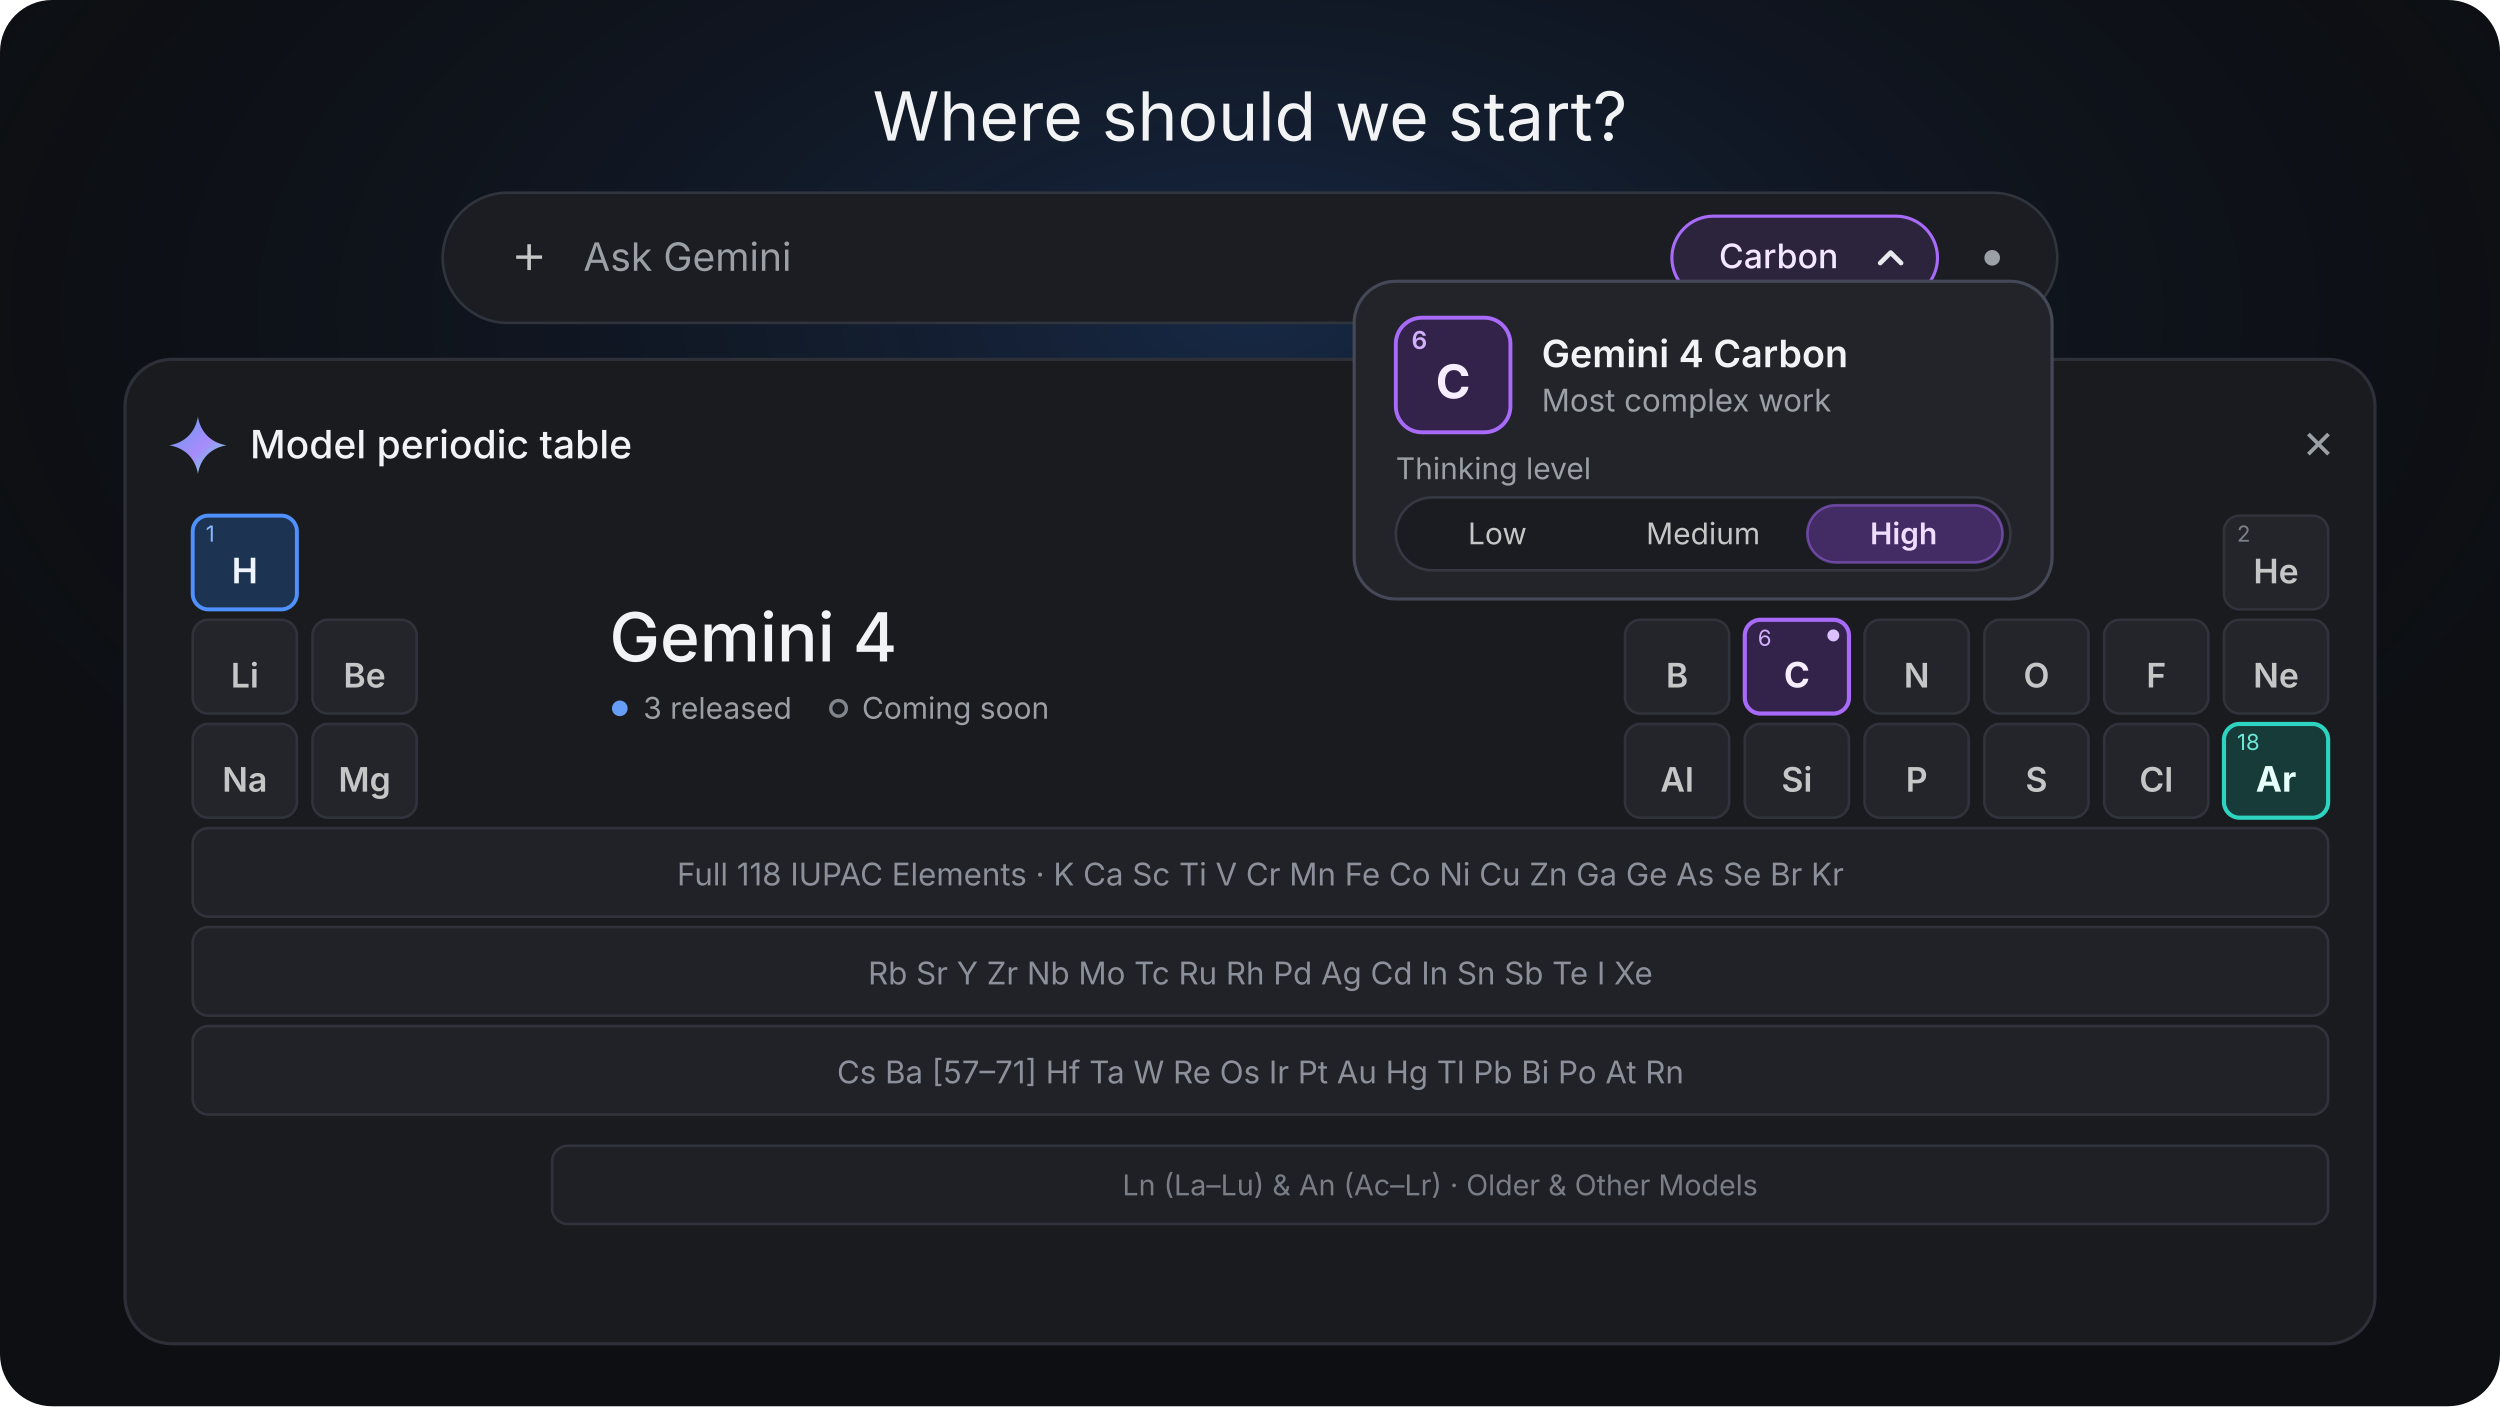
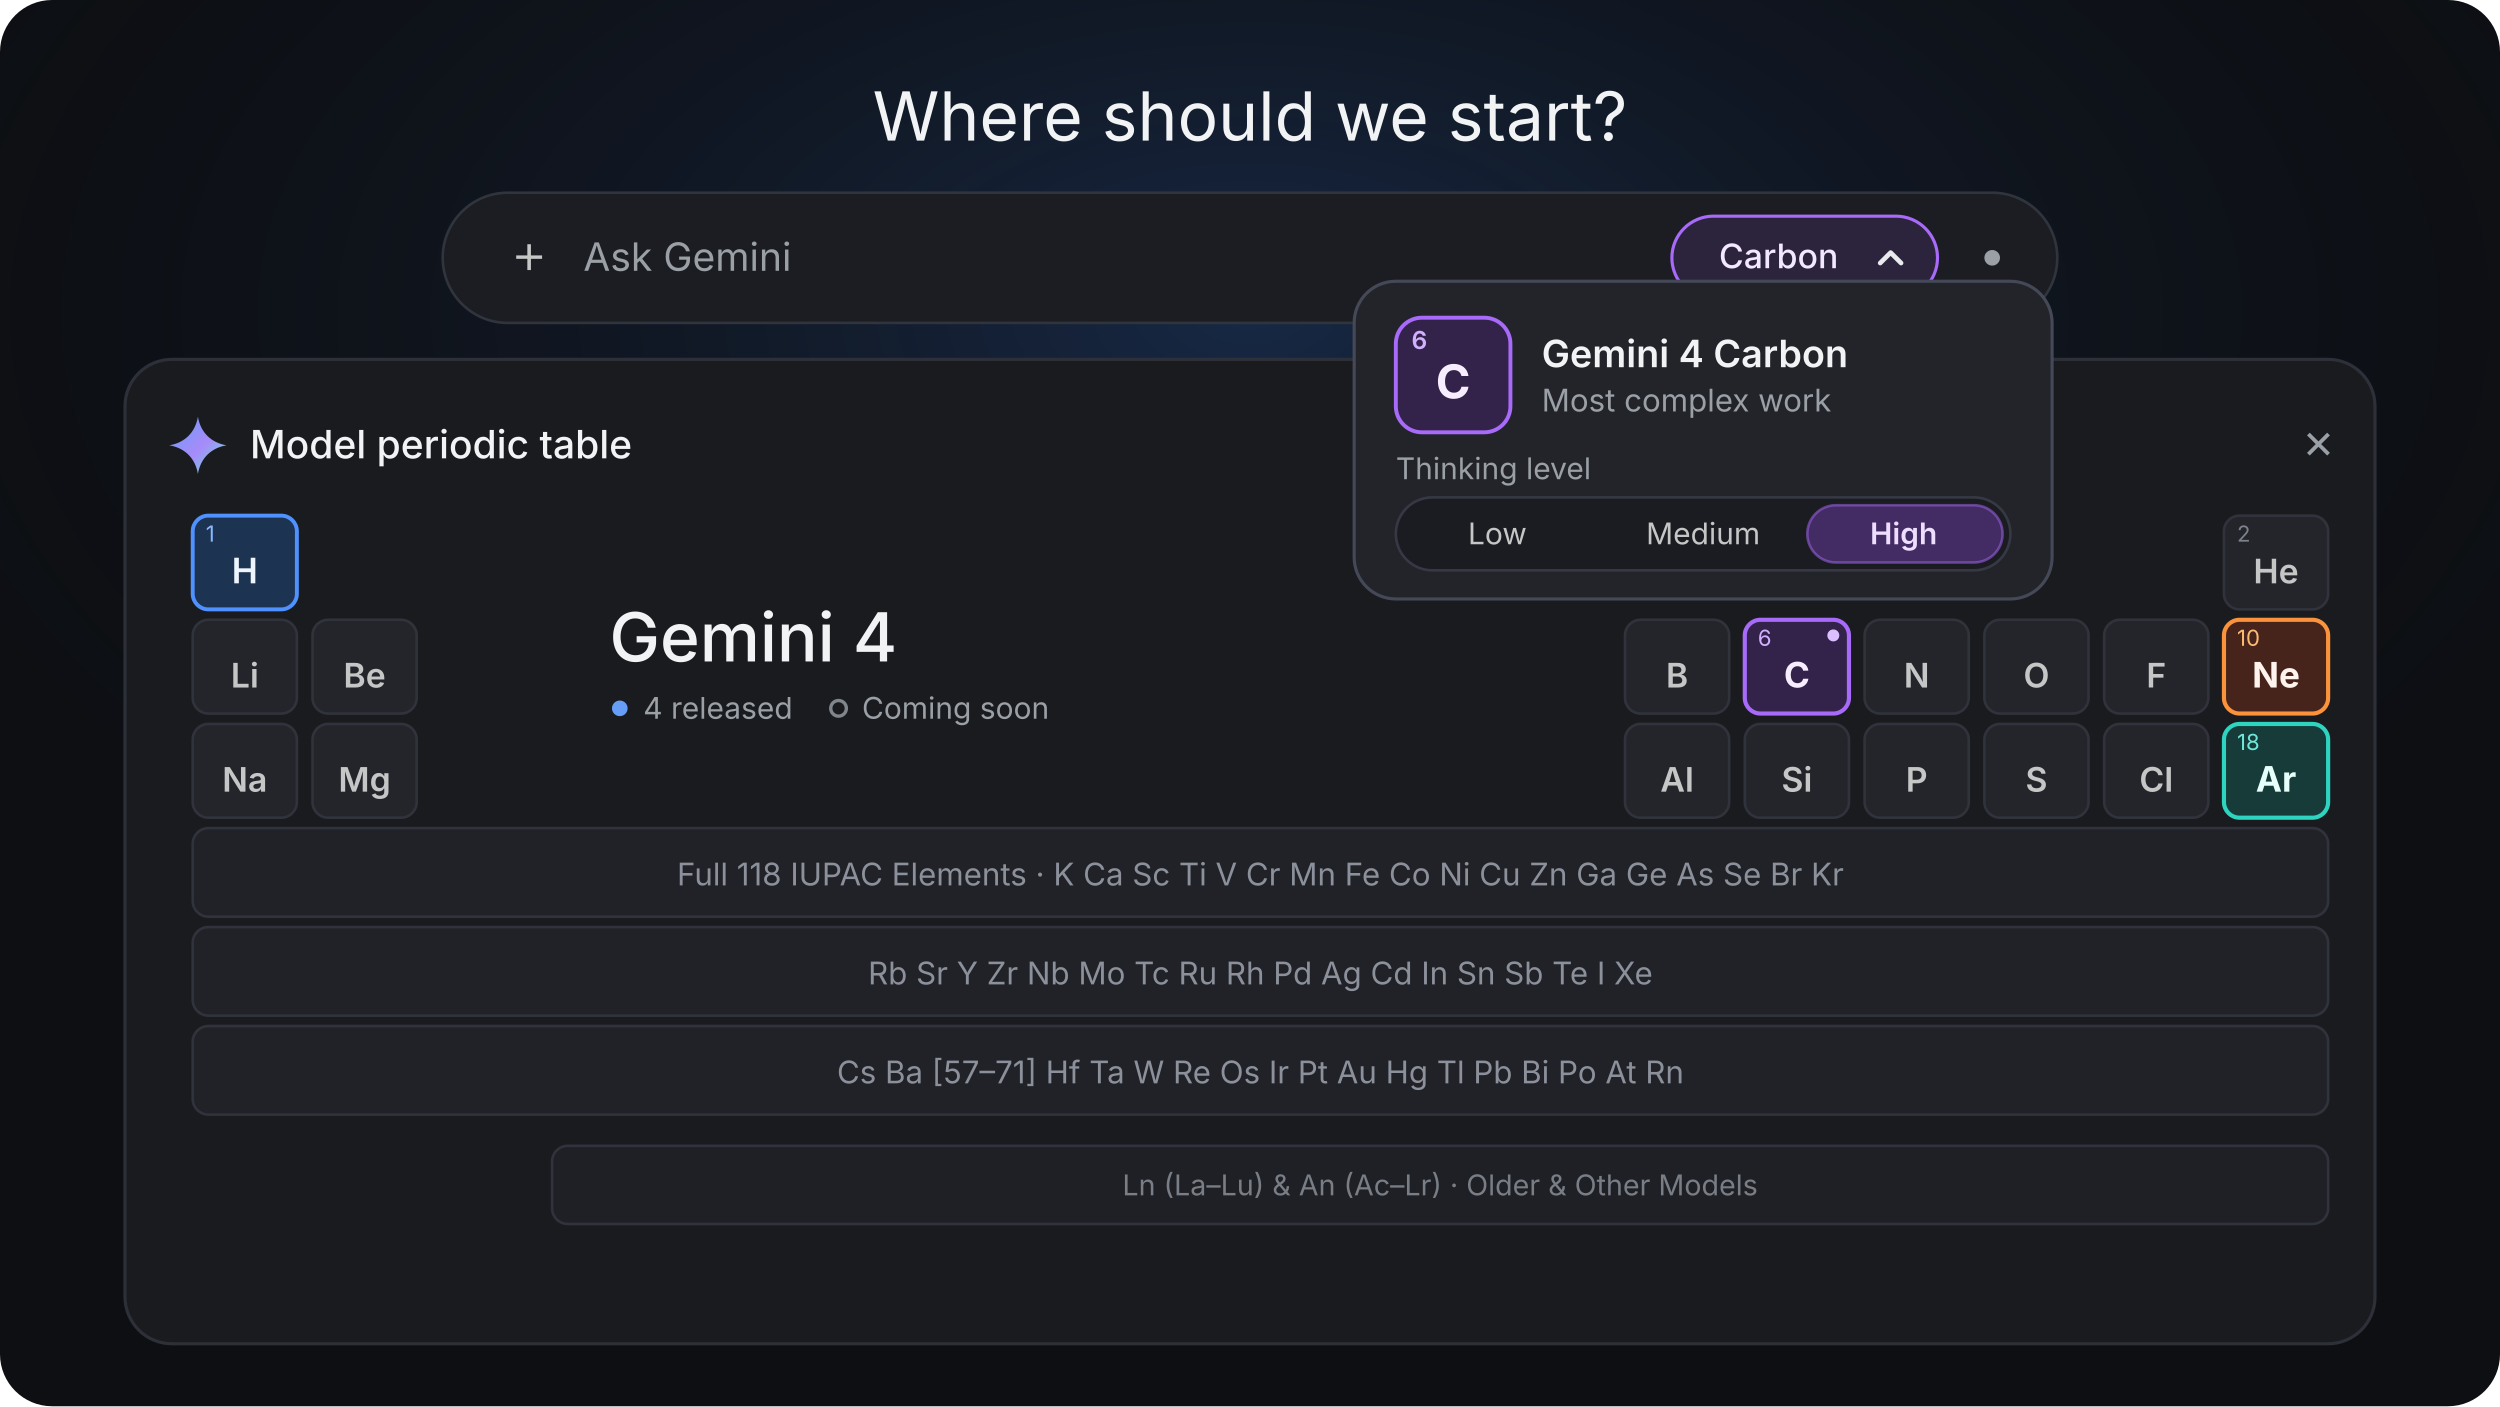
<svg xmlns="http://www.w3.org/2000/svg" viewBox="0 0 960 540" width="960" height="540" fill="none">
  <defs>
    <radialGradient id="glow" cx="50%" cy="22%" r="58%">
      <stop offset="0%" stop-color="#3b82f6" stop-opacity="0.22" />
      <stop offset="100%" stop-color="#0d0f13" stop-opacity="0" />
    </radialGradient>
    <linearGradient id="sp" x1="0" y1="0" x2="1" y2="1">
      <stop offset="0%" stop-color="#669df6" />
      <stop offset="55%" stop-color="#a78bfa" />
      <stop offset="100%" stop-color="#5eead4" />
    </linearGradient>
  </defs>
  <rect width="960" height="540" rx="20" fill="#0d0f13" />
  <rect width="960" height="540" rx="20" fill="url(#glow)" />
  <text x="480" y="54" text-anchor="middle" fill="#f1f3f4" font-family="-apple-system, BlinkMacSystemFont, 'Segoe UI', sans-serif" font-size="26" font-weight="400">Where should we start?</text>
  <rect x="170" y="74" width="620" height="50" rx="25" fill="#1b1d22" stroke="#30343d" stroke-width="1" />
  <text x="196" y="105" fill="#c4c7c5" font-family="-apple-system, sans-serif" font-size="22" font-weight="300">+</text>
  <text x="224" y="104" fill="#9aa0a6" font-family="-apple-system, sans-serif" font-size="15">Ask Gemini</text>
  <rect x="642" y="83" width="102" height="32" rx="16" fill="#2c233d" stroke="#a86af9" stroke-width="1.2" />
  <text x="683" y="103" text-anchor="middle" fill="#f3e8ff" font-family="-apple-system, sans-serif" font-size="13" font-weight="500">Carbon</text>
  <path d="M722 101 L726 97 L730 101" stroke="#e8eaed" stroke-width="1.8" stroke-linecap="round" stroke-linejoin="round" />
  <circle cx="765" cy="99" r="3" fill="#9aa0a6" />
  <rect x="48" y="138" width="864" height="378" rx="18" fill="#1a1b1f" stroke="#2d3039" stroke-width="1.2" />
  <path d="M76 160 C77 166, 81 170, 87 171 C81 172, 77 176, 76 182 C75 176, 71 172, 65 171 C71 170, 75 166, 76 160 Z" fill="url(#sp)" />
  <text x="96" y="176" fill="#f1f3f4" font-family="-apple-system, sans-serif" font-size="15" font-weight="500">Model periodic table</text>
  <text x="884" y="176" fill="#9aa0a6" font-family="-apple-system, sans-serif" font-size="15">✕</text>
  <text x="234" y="254" fill="#f1f3f4" font-family="-apple-system, sans-serif" font-size="26" font-weight="500">Gemini 4</text>
  <circle cx="238" cy="272" r="3" fill="#669df6" />
-   <text x="247" y="276" fill="#9aa0a6" font-family="-apple-system, sans-serif" font-size="11.5">3 released</text>
+   <text x="247" y="276" fill="#9aa0a6" font-family="-apple-system, sans-serif" font-size="11.5">4 released</text>
  <circle cx="322" cy="272" r="3" stroke="#80868b" stroke-width="1.3" />
  <text x="331" y="276" fill="#9aa0a6" font-family="-apple-system, sans-serif" font-size="11.5">Coming soon</text>
  <rect x="74" y="198" width="40" height="36" rx="6" fill="#1c3352" stroke="#4f92ff" stroke-width="1.5" />
  <text x="79" y="208" fill="#8ab8ff" font-family="-apple-system, sans-serif" font-size="8.5">1</text>
  <text x="94" y="224" text-anchor="middle" fill="#eef5ff" font-family="-apple-system, sans-serif" font-size="13.5" font-weight="600">H</text>
  <rect x="854" y="198" width="40" height="36" rx="6" fill="#23252b" stroke="#30333b" />
  <text x="859" y="208" fill="#7c818a" font-family="-apple-system, sans-serif" font-size="8.5">2</text>
  <text x="874" y="224" text-anchor="middle" fill="#c4c7c5" font-family="-apple-system, sans-serif" font-size="13" font-weight="600">He</text>
  <rect x="74" y="238" width="40" height="36" rx="6" fill="#23252b" stroke="#30333b" />
  <text x="94" y="264" text-anchor="middle" fill="#c4c7c5" font-family="-apple-system, sans-serif" font-size="13" font-weight="600">Li</text>
  <rect x="120" y="238" width="40" height="36" rx="6" fill="#23252b" stroke="#30333b" />
  <text x="140" y="264" text-anchor="middle" fill="#c4c7c5" font-family="-apple-system, sans-serif" font-size="13" font-weight="600">Be</text>
  <rect x="624" y="238" width="40" height="36" rx="6" fill="#23252b" stroke="#30333b" />
  <text x="644" y="264" text-anchor="middle" fill="#c4c7c5" font-family="-apple-system, sans-serif" font-size="13" font-weight="600">B</text>
  <rect x="670" y="238" width="40" height="36" rx="6" fill="#332249" stroke="#a86af9" stroke-width="1.6" />
  <text x="675" y="248" fill="#d2afff" font-family="-apple-system, sans-serif" font-size="8.5">6</text>
  <circle cx="704" cy="244" r="2.3" fill="#dbbfff" />
  <text x="690" y="264" text-anchor="middle" fill="#f6edff" font-family="-apple-system, sans-serif" font-size="13.5" font-weight="700">C</text>
  <rect x="716" y="238" width="40" height="36" rx="6" fill="#23252b" stroke="#30333b" />
  <text x="736" y="264" text-anchor="middle" fill="#c4c7c5" font-family="-apple-system, sans-serif" font-size="13" font-weight="600">N</text>
  <rect x="762" y="238" width="40" height="36" rx="6" fill="#23252b" stroke="#30333b" />
  <text x="782" y="264" text-anchor="middle" fill="#c4c7c5" font-family="-apple-system, sans-serif" font-size="13" font-weight="600">O</text>
  <rect x="808" y="238" width="40" height="36" rx="6" fill="#23252b" stroke="#30333b" />
  <text x="828" y="264" text-anchor="middle" fill="#c4c7c5" font-family="-apple-system, sans-serif" font-size="13" font-weight="600">F</text>
-   <rect x="854" y="238" width="40" height="36" rx="6" fill="#23252b" stroke="#30333b" />
-   <text x="874" y="264" text-anchor="middle" fill="#c4c7c5" font-family="-apple-system, sans-serif" font-size="13" font-weight="600">Ne</text>
+   <rect x="854" y="238" width="40" height="36" rx="6" fill="#46241b" stroke="#fb923c" stroke-width="1.6" />
+   <text x="859" y="248" fill="#fdba74" font-family="-apple-system, sans-serif" font-size="8.5">10</text>
+   <text x="874" y="264" text-anchor="middle" fill="#fff4ed" font-family="-apple-system, sans-serif" font-size="13.5" font-weight="700">Ne</text>
  <rect x="74" y="278" width="40" height="36" rx="6" fill="#23252b" stroke="#30333b" />
  <text x="94" y="304" text-anchor="middle" fill="#c4c7c5" font-family="-apple-system, sans-serif" font-size="13" font-weight="600">Na</text>
  <rect x="120" y="278" width="40" height="36" rx="6" fill="#23252b" stroke="#30333b" />
  <text x="140" y="304" text-anchor="middle" fill="#c4c7c5" font-family="-apple-system, sans-serif" font-size="13" font-weight="600">Mg</text>
  <rect x="624" y="278" width="40" height="36" rx="6" fill="#23252b" stroke="#30333b" />
  <text x="644" y="304" text-anchor="middle" fill="#c4c7c5" font-family="-apple-system, sans-serif" font-size="13" font-weight="600">Al</text>
  <rect x="670" y="278" width="40" height="36" rx="6" fill="#23252b" stroke="#30333b" />
  <text x="690" y="304" text-anchor="middle" fill="#c4c7c5" font-family="-apple-system, sans-serif" font-size="13" font-weight="600">Si</text>
  <rect x="716" y="278" width="40" height="36" rx="6" fill="#23252b" stroke="#30333b" />
  <text x="736" y="304" text-anchor="middle" fill="#c4c7c5" font-family="-apple-system, sans-serif" font-size="13" font-weight="600">P</text>
  <rect x="762" y="278" width="40" height="36" rx="6" fill="#23252b" stroke="#30333b" />
  <text x="782" y="304" text-anchor="middle" fill="#c4c7c5" font-family="-apple-system, sans-serif" font-size="13" font-weight="600">S</text>
  <rect x="808" y="278" width="40" height="36" rx="6" fill="#23252b" stroke="#30333b" />
  <text x="828" y="304" text-anchor="middle" fill="#c4c7c5" font-family="-apple-system, sans-serif" font-size="13" font-weight="600">Cl</text>
  <rect x="854" y="278" width="40" height="36" rx="6" fill="#163b39" stroke="#2dd4bf" stroke-width="1.6" />
  <text x="859" y="288" fill="#6ee7d8" font-family="-apple-system, sans-serif" font-size="8.5">18</text>
  <text x="874" y="304" text-anchor="middle" fill="#e6fffb" font-family="-apple-system, sans-serif" font-size="13.5" font-weight="700">Ar</text>
  <g fill="#23252b" stroke="#30333b">
    <rect x="74" y="318" width="820" height="34" rx="6" fill-opacity="0.72" />
    <rect x="74" y="356" width="820" height="34" rx="6" fill-opacity="0.72" />
    <rect x="74" y="394" width="820" height="34" rx="6" fill-opacity="0.72" />
    <rect x="212" y="440" width="682" height="30" rx="6" fill-opacity="0.55" />
  </g>
  <text x="484" y="340" text-anchor="middle" fill="#8b909a" font-family="-apple-system, sans-serif" font-size="12">Full 118 IUPAC Elements · K  Ca  Sc  Ti  V  Cr  Mn  Fe  Co  Ni  Cu  Zn  Ga  Ge  As  Se  Br  Kr</text>
  <text x="484" y="378" text-anchor="middle" fill="#8b909a" font-family="-apple-system, sans-serif" font-size="12">Rb  Sr  Y  Zr  Nb  Mo  Tc  Ru  Rh  Pd  Ag  Cd  In  Sn  Sb  Te  I  Xe</text>
  <text x="484" y="416" text-anchor="middle" fill="#8b909a" font-family="-apple-system, sans-serif" font-size="12">Cs  Ba  [57–71]  Hf  Ta  W  Re  Os  Ir  Pt  Au  Hg  Tl  Pb  Bi  Po  At  Rn</text>
  <text x="553" y="459" text-anchor="middle" fill="#787d86" font-family="-apple-system, sans-serif" font-size="11">Ln (La–Lu) &amp; An (Ac–Lr) · Older &amp; Other Models</text>
  <rect x="520" y="108" width="268" height="122" rx="16" fill="#22242a" stroke="#454957" stroke-width="1.2" />
  <rect x="536" y="122" width="44" height="44" rx="10" fill="#332249" stroke="#a86af9" stroke-width="1.5" />
  <text x="542" y="134" fill="#d2afff" font-family="-apple-system, sans-serif" font-size="9.5" font-weight="600">6</text>
  <text x="558" y="153" text-anchor="middle" fill="#f6edff" font-family="-apple-system, sans-serif" font-size="18" font-weight="700">C</text>
  <text x="592" y="141" fill="#f1f3f4" font-family="-apple-system, sans-serif" font-size="14.5" font-weight="600">Gemini 4 Carbon</text>
  <text x="592" y="158" fill="#9aa0a6" font-family="-apple-system, sans-serif" font-size="12">Most complex work</text>
  <text x="536" y="184" fill="#9aa0a6" font-family="-apple-system, sans-serif" font-size="11.5">Thinking level</text>
  <rect x="536" y="191" width="236" height="28" rx="14" fill="#1a1c21" stroke="#363944" />
  <text x="575" y="209" text-anchor="middle" fill="#c4c7c5" font-family="-apple-system, sans-serif" font-size="11.5">Low</text>
  <text x="654" y="209" text-anchor="middle" fill="#c4c7c5" font-family="-apple-system, sans-serif" font-size="11.5">Medium</text>
  <rect x="694" y="194" width="75" height="22" rx="11" fill="#432b63" stroke="#a86af9" stroke-opacity="0.5" />
  <text x="731" y="209" text-anchor="middle" fill="#eeddff" font-family="-apple-system, sans-serif" font-size="11.5" font-weight="600">High</text>
</svg>
